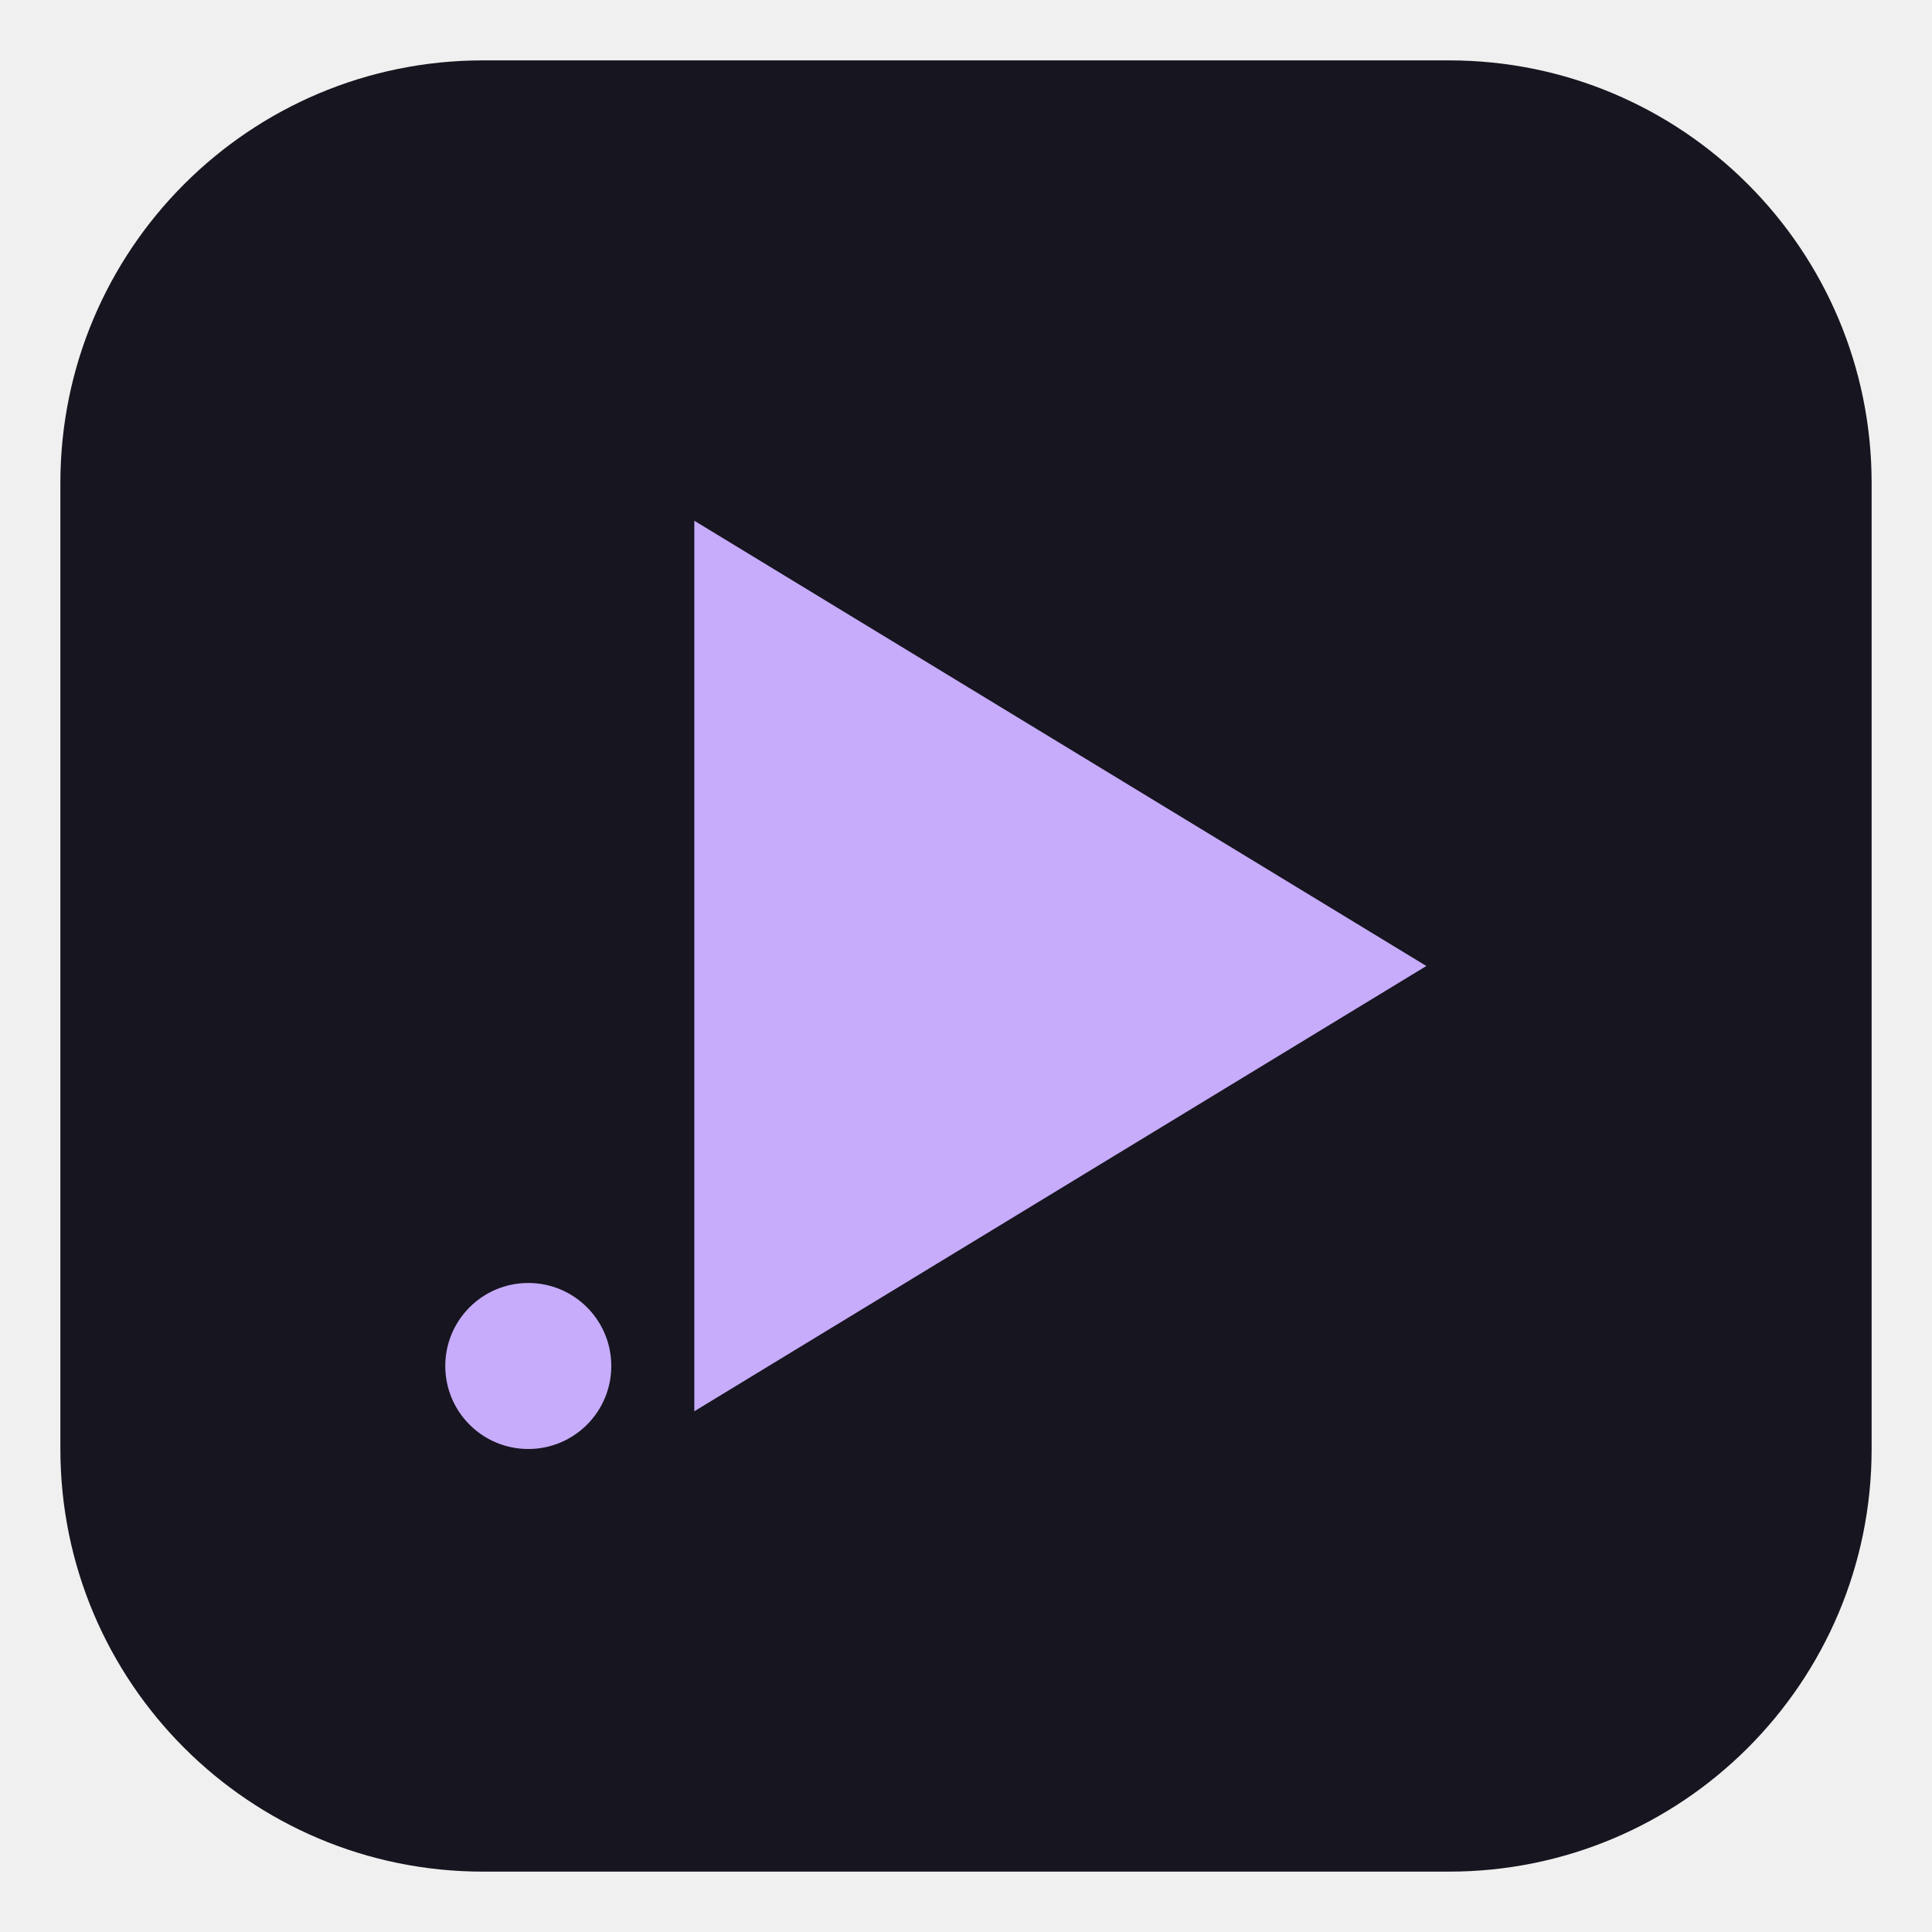
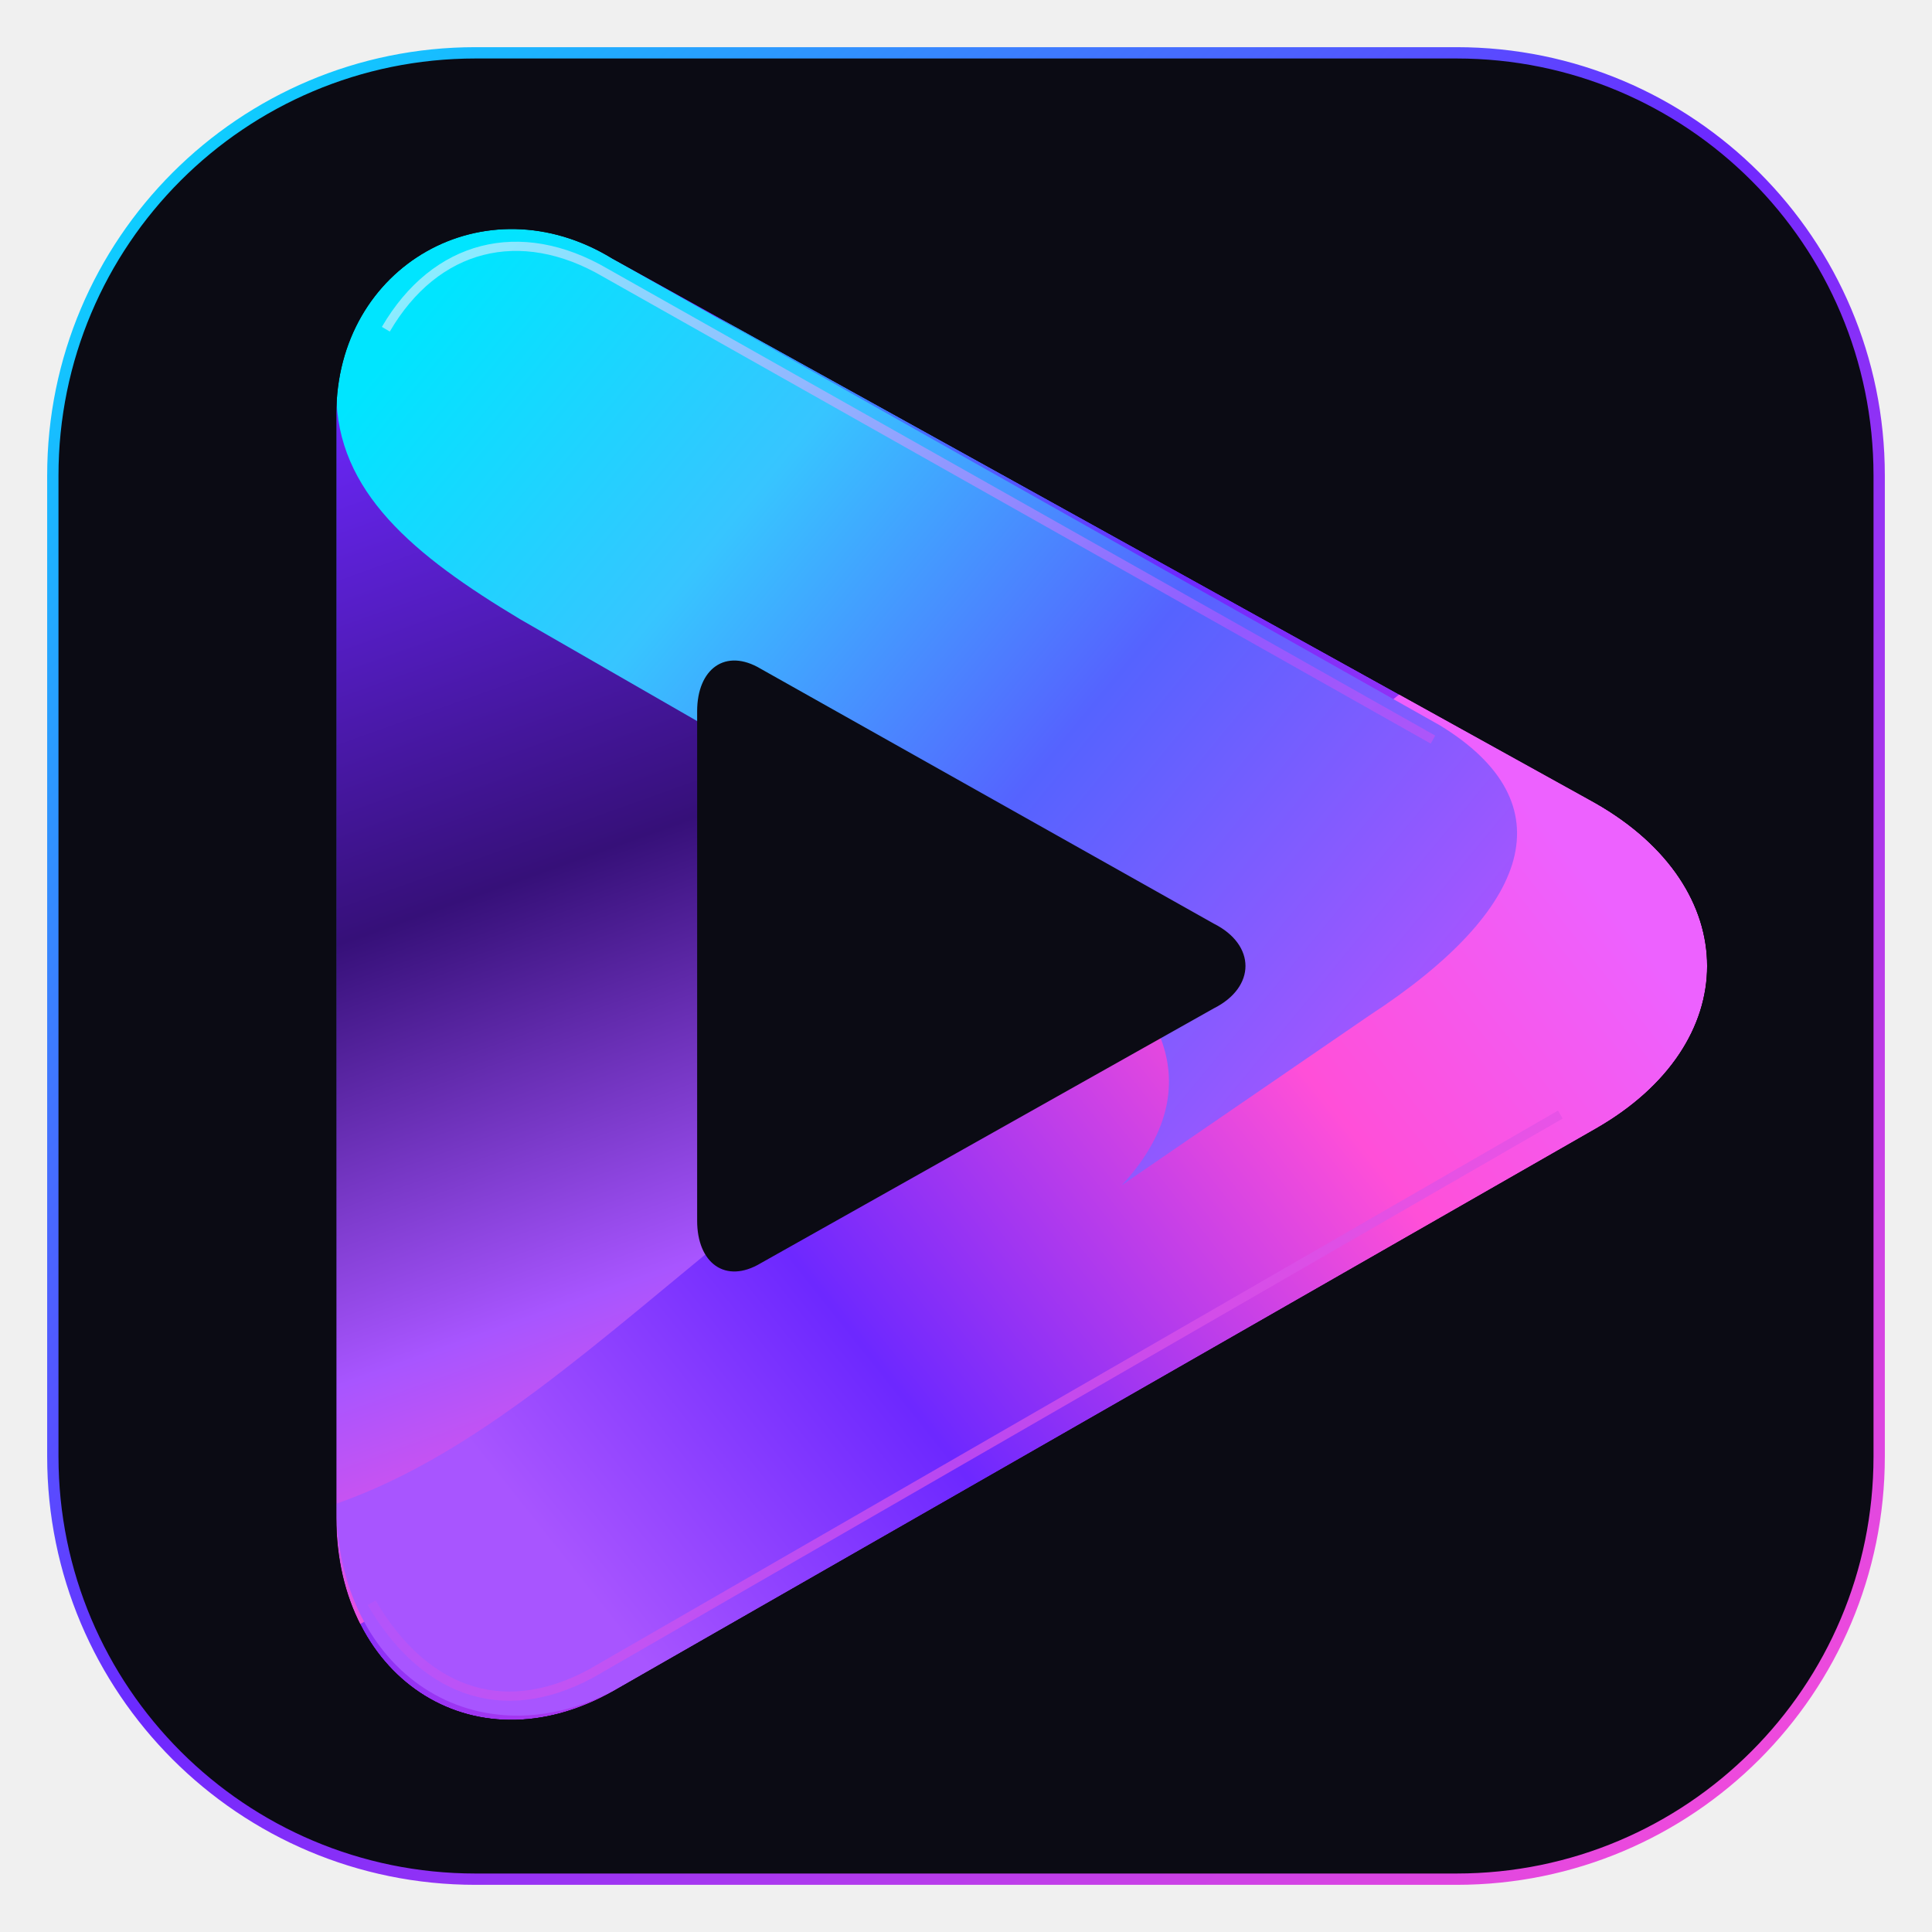
- <svg xmlns="http://www.w3.org/2000/svg" width="512" height="512" viewBox="0 0 512 512">
-   <rect x="16" y="16" width="480" height="480" rx="112" fill="#17151f" />
-   <path d="M184 138v236l194-118z" fill="#c6acfa" />
-   <circle cx="140" cy="362" r="22" fill="#c6acfa" />
+ <svg xmlns="http://www.w3.org/2000/svg" width="512" height="512" viewBox="0 0 256 256">
+   <defs>
+     <linearGradient id="frame" x2="1" y2="1">
+       <stop stop-color="#00E5FF" />
+       <stop offset=".48" stop-color="#6D28FF" />
+       <stop offset="1" stop-color="#FF4FD8" />
+     </linearGradient>
+   </defs>
+   <rect x="7" y="7" width="242" height="242" rx="56" fill="#0B0B14" stroke="url(#frame)" stroke-width="1.5" />
+   <svg x="8" y="8" width="240" height="240" viewBox="0 0 256 256">
+     <defs>
+       <linearGradient id="base" x1="40" y1="30" x2="215" y2="215" gradientUnits="userSpaceOnUse">
+         <stop stop-color="#00E5FF" />
+         <stop offset=".44" stop-color="#6D28FF" />
+         <stop offset="1" stop-color="#FF4FD8" />
+       </linearGradient>
+       <linearGradient id="left" x1="43" y1="44" x2="103" y2="212" gradientUnits="userSpaceOnUse">
+         <stop stop-color="#6D28FF" />
+         <stop offset=".42" stop-color="#361079" />
+         <stop offset=".75" stop-color="#A855FF" />
+         <stop offset="1" stop-color="#FF4FD8" />
+       </linearGradient>
+       <linearGradient id="lower" x1="71" y1="212" x2="207" y2="104" gradientUnits="userSpaceOnUse">
+         <stop stop-color="#A855FF" />
+         <stop offset=".3" stop-color="#6D28FF" />
+         <stop offset=".72" stop-color="#FF4FD8" />
+         <stop offset="1" stop-color="#ED61FF" />
+       </linearGradient>
+       <linearGradient id="upper" x1="56" y1="30" x2="191" y2="141" gradientUnits="userSpaceOnUse">
+         <stop stop-color="#00E5FF" />
+         <stop offset=".3" stop-color="#37C5FF" />
+         <stop offset=".62" stop-color="#5563FF" />
+         <stop offset="1" stop-color="#A855FF" />
+       </linearGradient>
+       <linearGradient id="edge" x1="42" y1="28" x2="207" y2="210" gradientUnits="userSpaceOnUse">
+         <stop stop-color="#C9FBFF" />
+         <stop offset=".5" stop-color="#A855FF" />
+         <stop offset="1" stop-color="#FF4FD8" />
+       </linearGradient>
+       <clipPath id="outer">
+         <path d="M78 28C60 17 39 29 39 50v156c0 23 20 36 40 24l138-79c21-12 21-34 0-46Z" />
+       </clipPath>
+       <mask id="hole">
+         <rect width="256" height="256" fill="#fff" />
+         <path d="M99 86c-5-3-9 0-9 6v72c0 6 4 9 9 6l64-36c6-3 6-9 0-12Z" fill="#000" />
+       </mask>
+     </defs>
+     <g mask="url(#hole)" clip-path="url(#outer)">
+       <path d="M78 28C60 17 39 29 39 50v156c0 23 20 36 40 24l138-79c21-12 21-34 0-46Z" fill="url(#base)" />
+       <path d="M39 50c0-20 19-34 37-24l23 14v124c0 15-7 27-21 36l-39 23Z" fill="url(#left)" />
+       <path d="M39 204c0 24 20 37 40 26l138-79c21-12 21-34 0-46l-27-16-93 75c-21 17-38 33-58 40Z" fill="url(#lower)" />
+       <path d="M78 28C60 17 39 28 39 47c0 14 11 23 26 32l73 42c18 10 25 24 12 38l35-24c23-15 28-30 10-41Z" fill="url(#upper)" />
+       <path d="M46 38c7-12 19-15 31-8l117 66" fill="none" stroke="url(#edge)" stroke-width="1.3" opacity=".7" />
+       <path d="M44 218c7 12 18 17 31 10l137-79" fill="none" stroke="url(#edge)" stroke-width="1.3" opacity=".75" />
+     </g>
+   </svg>
</svg>
